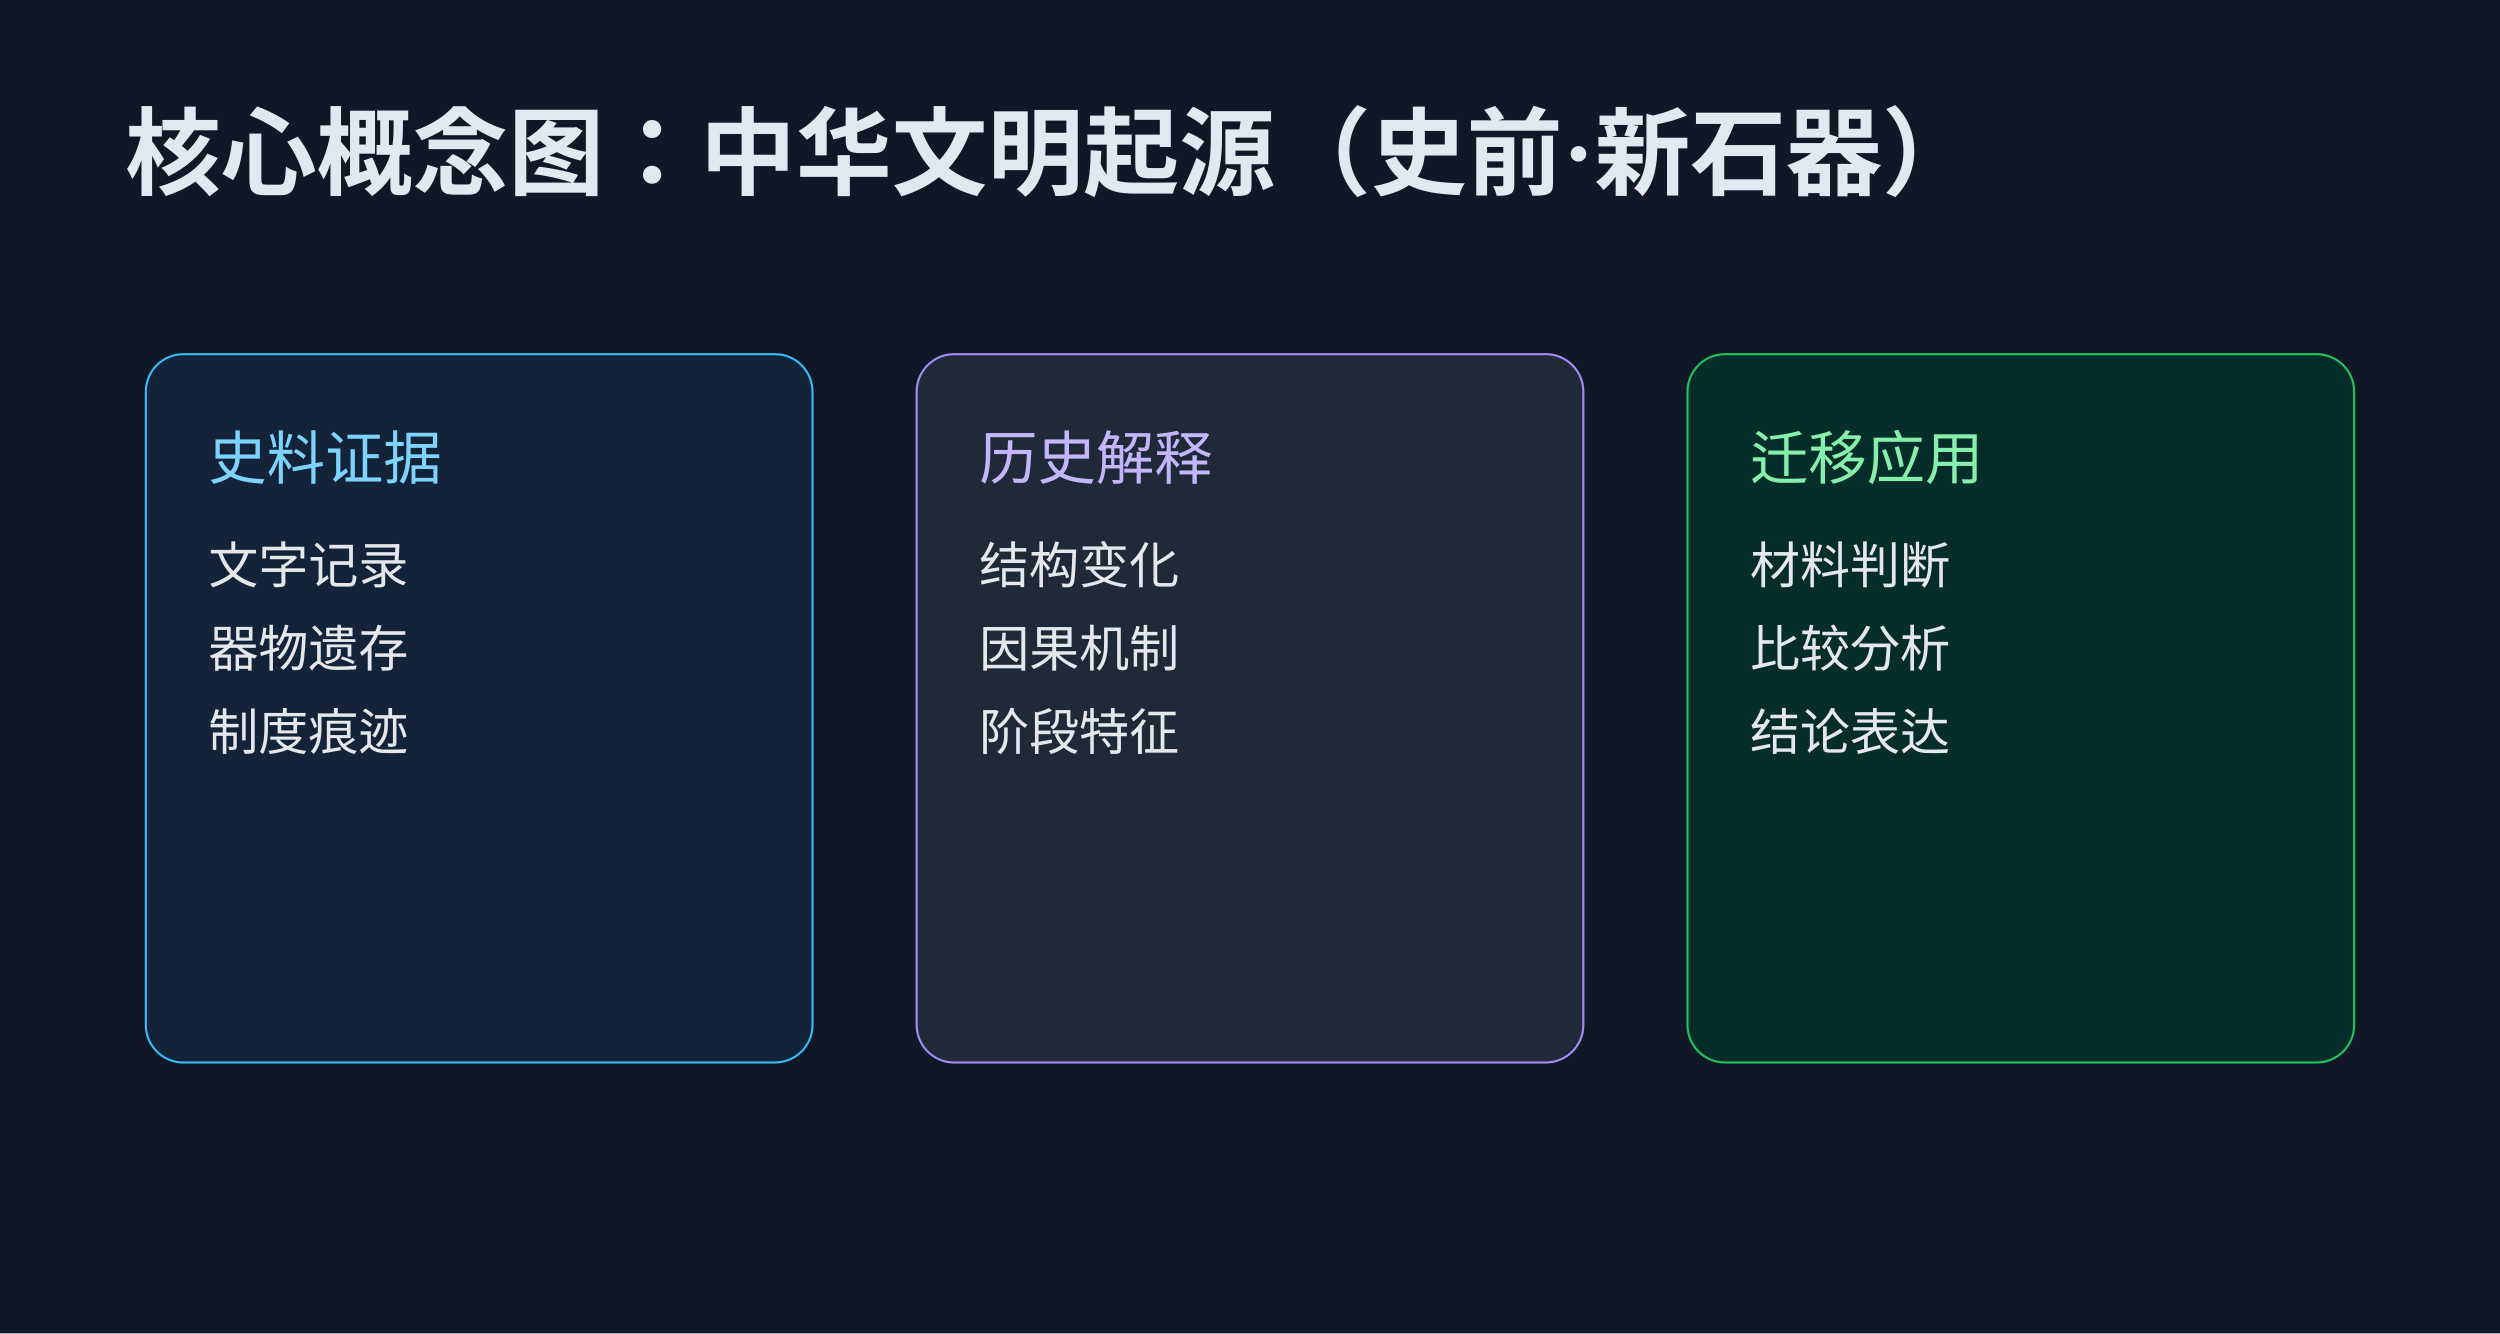
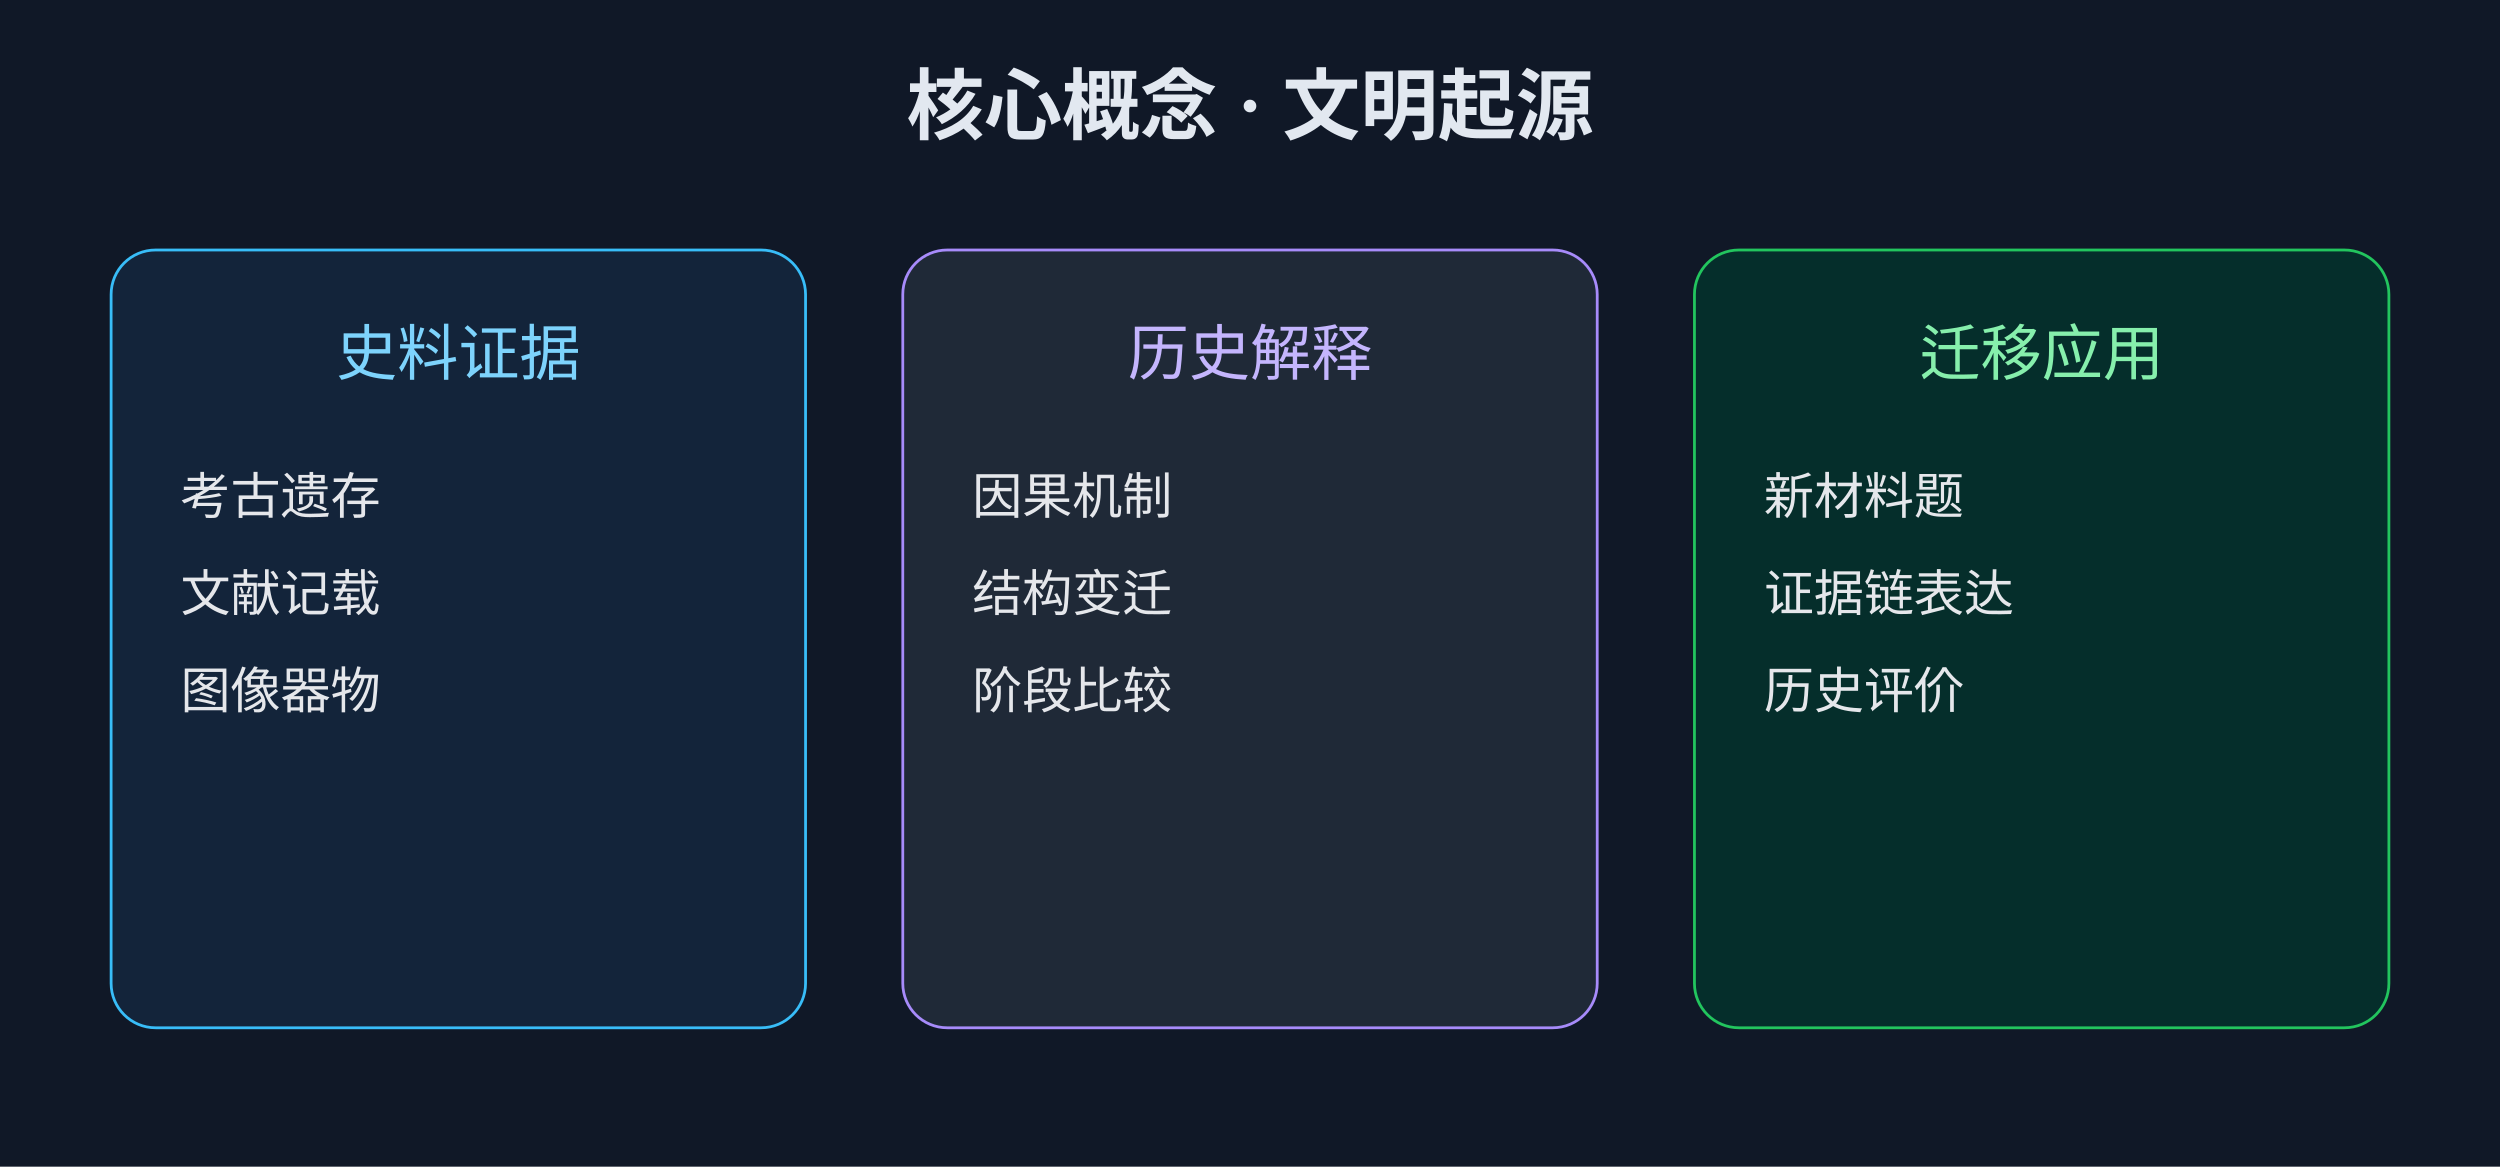
- <svg xmlns="http://www.w3.org/2000/svg" width="1200" height="640" viewBox="0 0 1200 640">
-   <rect width="1200" height="640" fill="#101827" />
-   <text x="60" y="90" fill="#e2e8f0" font-size="46" font-weight="700">核心概念图：中华文明起源（史前·新石器）</text>
-   <rect x="70" y="170" width="320" height="340" rx="18" fill="#13243a" stroke="#38bdf8" />
-   <text x="100" y="230" fill="#7dd3fc" font-size="28">史料证据</text>
-   <text x="100" y="280" fill="#e5e7eb" font-size="24">文字记录</text>
-   <text x="100" y="320" fill="#e5e7eb" font-size="24">器物遗存</text>
-   <text x="100" y="360" fill="#e5e7eb" font-size="24">制度痕迹</text>
-   <rect x="440" y="170" width="320" height="340" rx="18" fill="#1f2937" stroke="#a78bfa" />
-   <text x="470" y="230" fill="#c4b5fd" font-size="28">历史解释</text>
-   <text x="470" y="280" fill="#e5e7eb" font-size="24">结构变化</text>
-   <text x="470" y="320" fill="#e5e7eb" font-size="24">因果机制</text>
-   <text x="470" y="360" fill="#e5e7eb" font-size="24">阶段特征</text>
-   <rect x="810" y="170" width="320" height="340" rx="18" fill="#052e2b" stroke="#22c55e" />
-   <text x="840" y="230" fill="#86efac" font-size="28">迁移应用</text>
-   <text x="840" y="280" fill="#e5e7eb" font-size="24">材料判断</text>
-   <text x="840" y="320" fill="#e5e7eb" font-size="24">比较分析</text>
-   <text x="840" y="360" fill="#e5e7eb" font-size="24">结论表达</text>
+ <svg xmlns="http://www.w3.org/2000/svg" viewBox="0 0 900 420" width="900" height="420">
+   <rect width="900" height="420" fill="#101827" />
+   <text x="450" y="48" fill="#e2e8f0" font-size="28" font-weight="700" text-anchor="middle">核心概念 · 文明起源</text>
+   <rect x="40" y="90" width="250" height="280" rx="16" fill="#13243a" stroke="#38bdf8" />
+   <text x="165" y="135" fill="#7dd3fc" font-size="22" text-anchor="middle">史料证据</text>
+   <text x="65" y="185" fill="#e5e7eb" font-size="18">考古遗存</text>
+   <text x="65" y="220" fill="#e5e7eb" font-size="18">文献记载</text>
+   <text x="65" y="255" fill="#e5e7eb" font-size="18">图像器物</text>
+   <rect x="325" y="90" width="250" height="280" rx="16" fill="#1f2937" stroke="#a78bfa" />
+   <text x="450" y="135" fill="#c4b5fd" font-size="22" text-anchor="middle">历史解释</text>
+   <text x="350" y="185" fill="#e5e7eb" font-size="18">因果机制</text>
+   <text x="350" y="220" fill="#e5e7eb" font-size="18">结构变迁</text>
+   <text x="350" y="255" fill="#e5e7eb" font-size="18">阶段比较</text>
+   <rect x="610" y="90" width="250" height="280" rx="16" fill="#052e2b" stroke="#22c55e" />
+   <text x="735" y="135" fill="#86efac" font-size="22" text-anchor="middle">迁移应用</text>
+   <text x="635" y="185" fill="#e5e7eb" font-size="18">新材料题</text>
+   <text x="635" y="220" fill="#e5e7eb" font-size="18">证据链表达</text>
+   <text x="635" y="255" fill="#e5e7eb" font-size="18">历史评价</text>
</svg>
